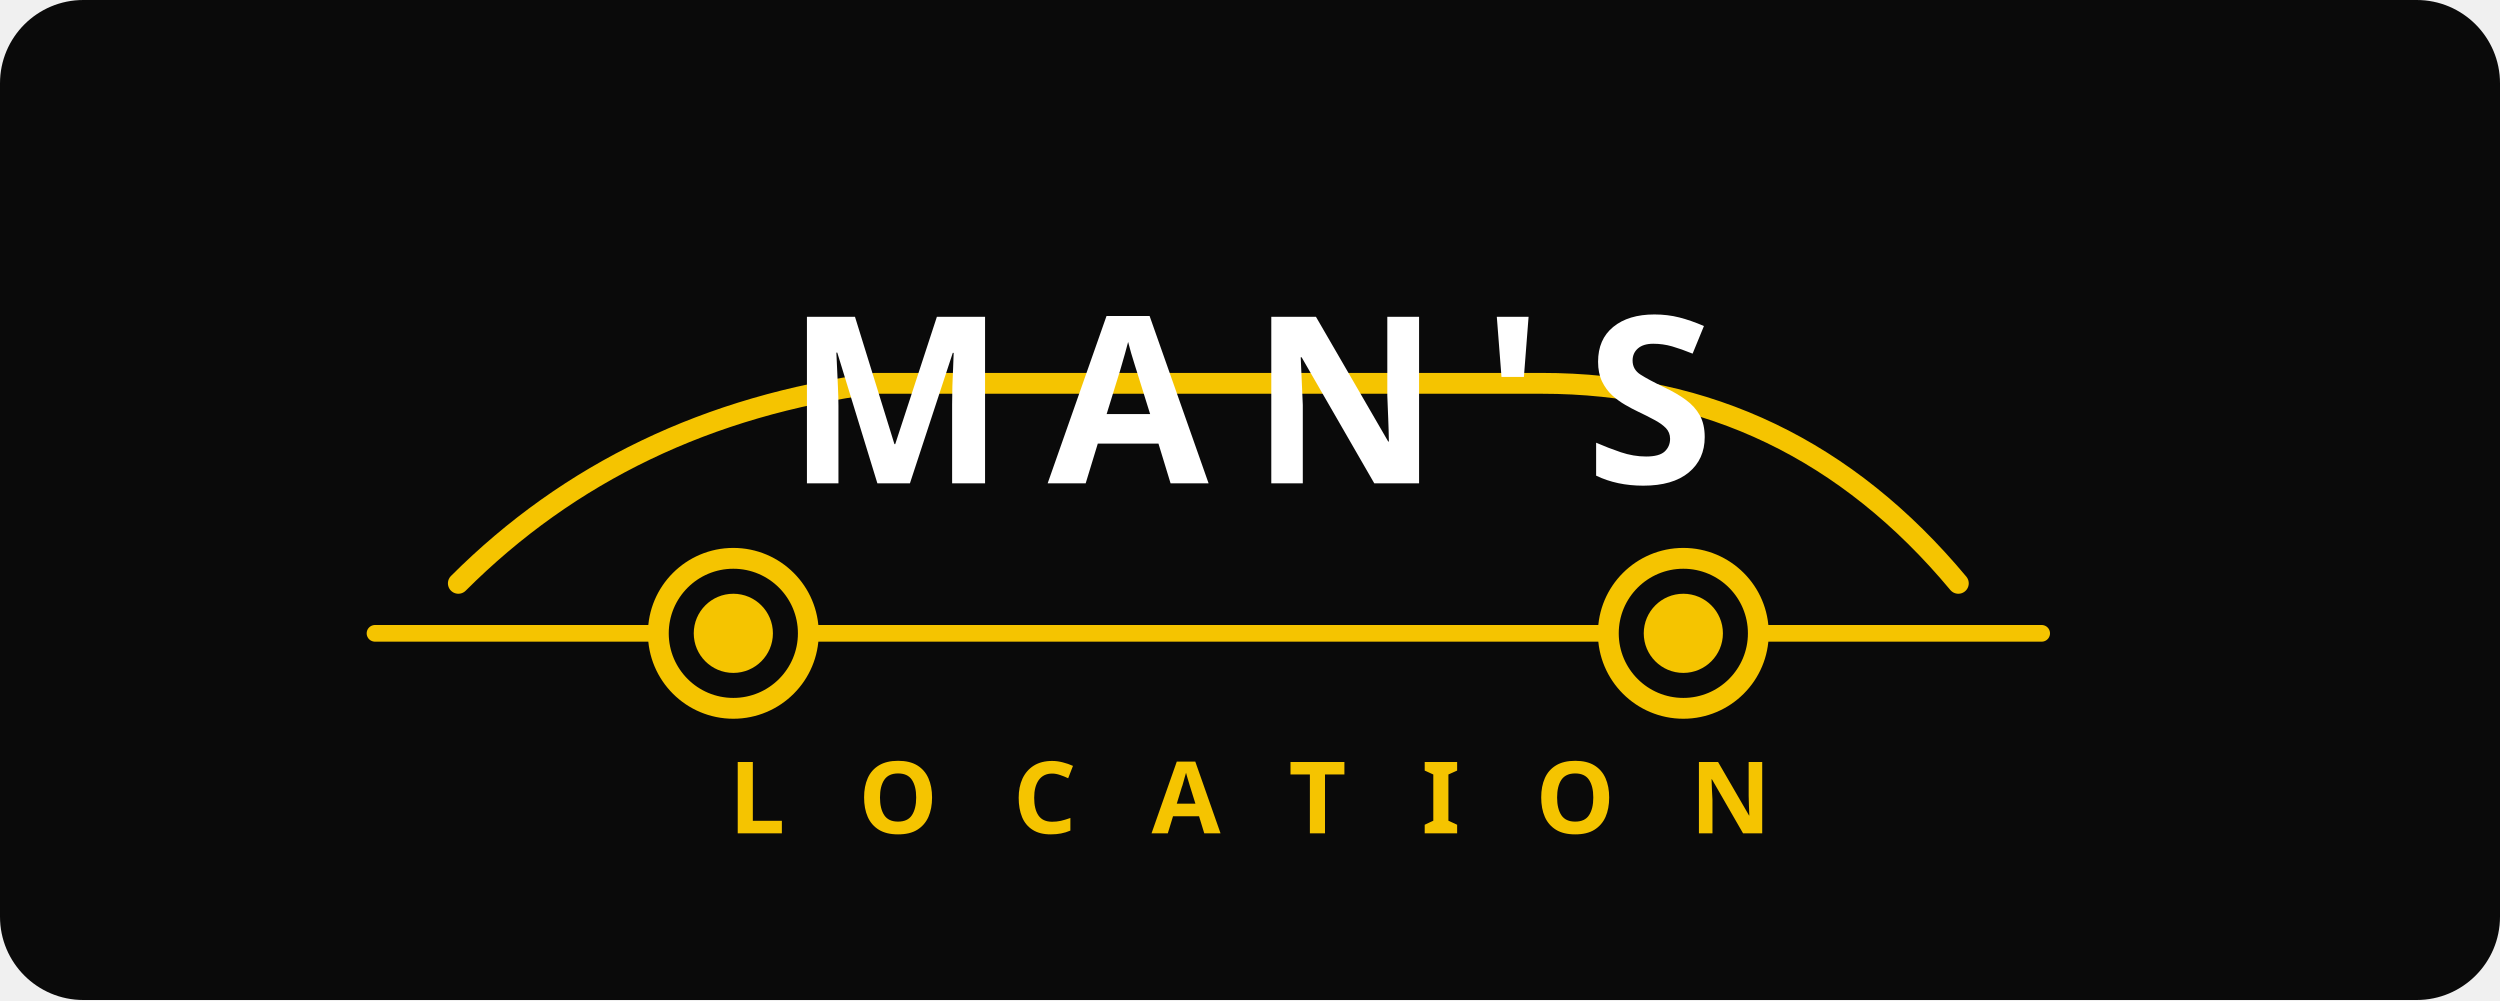
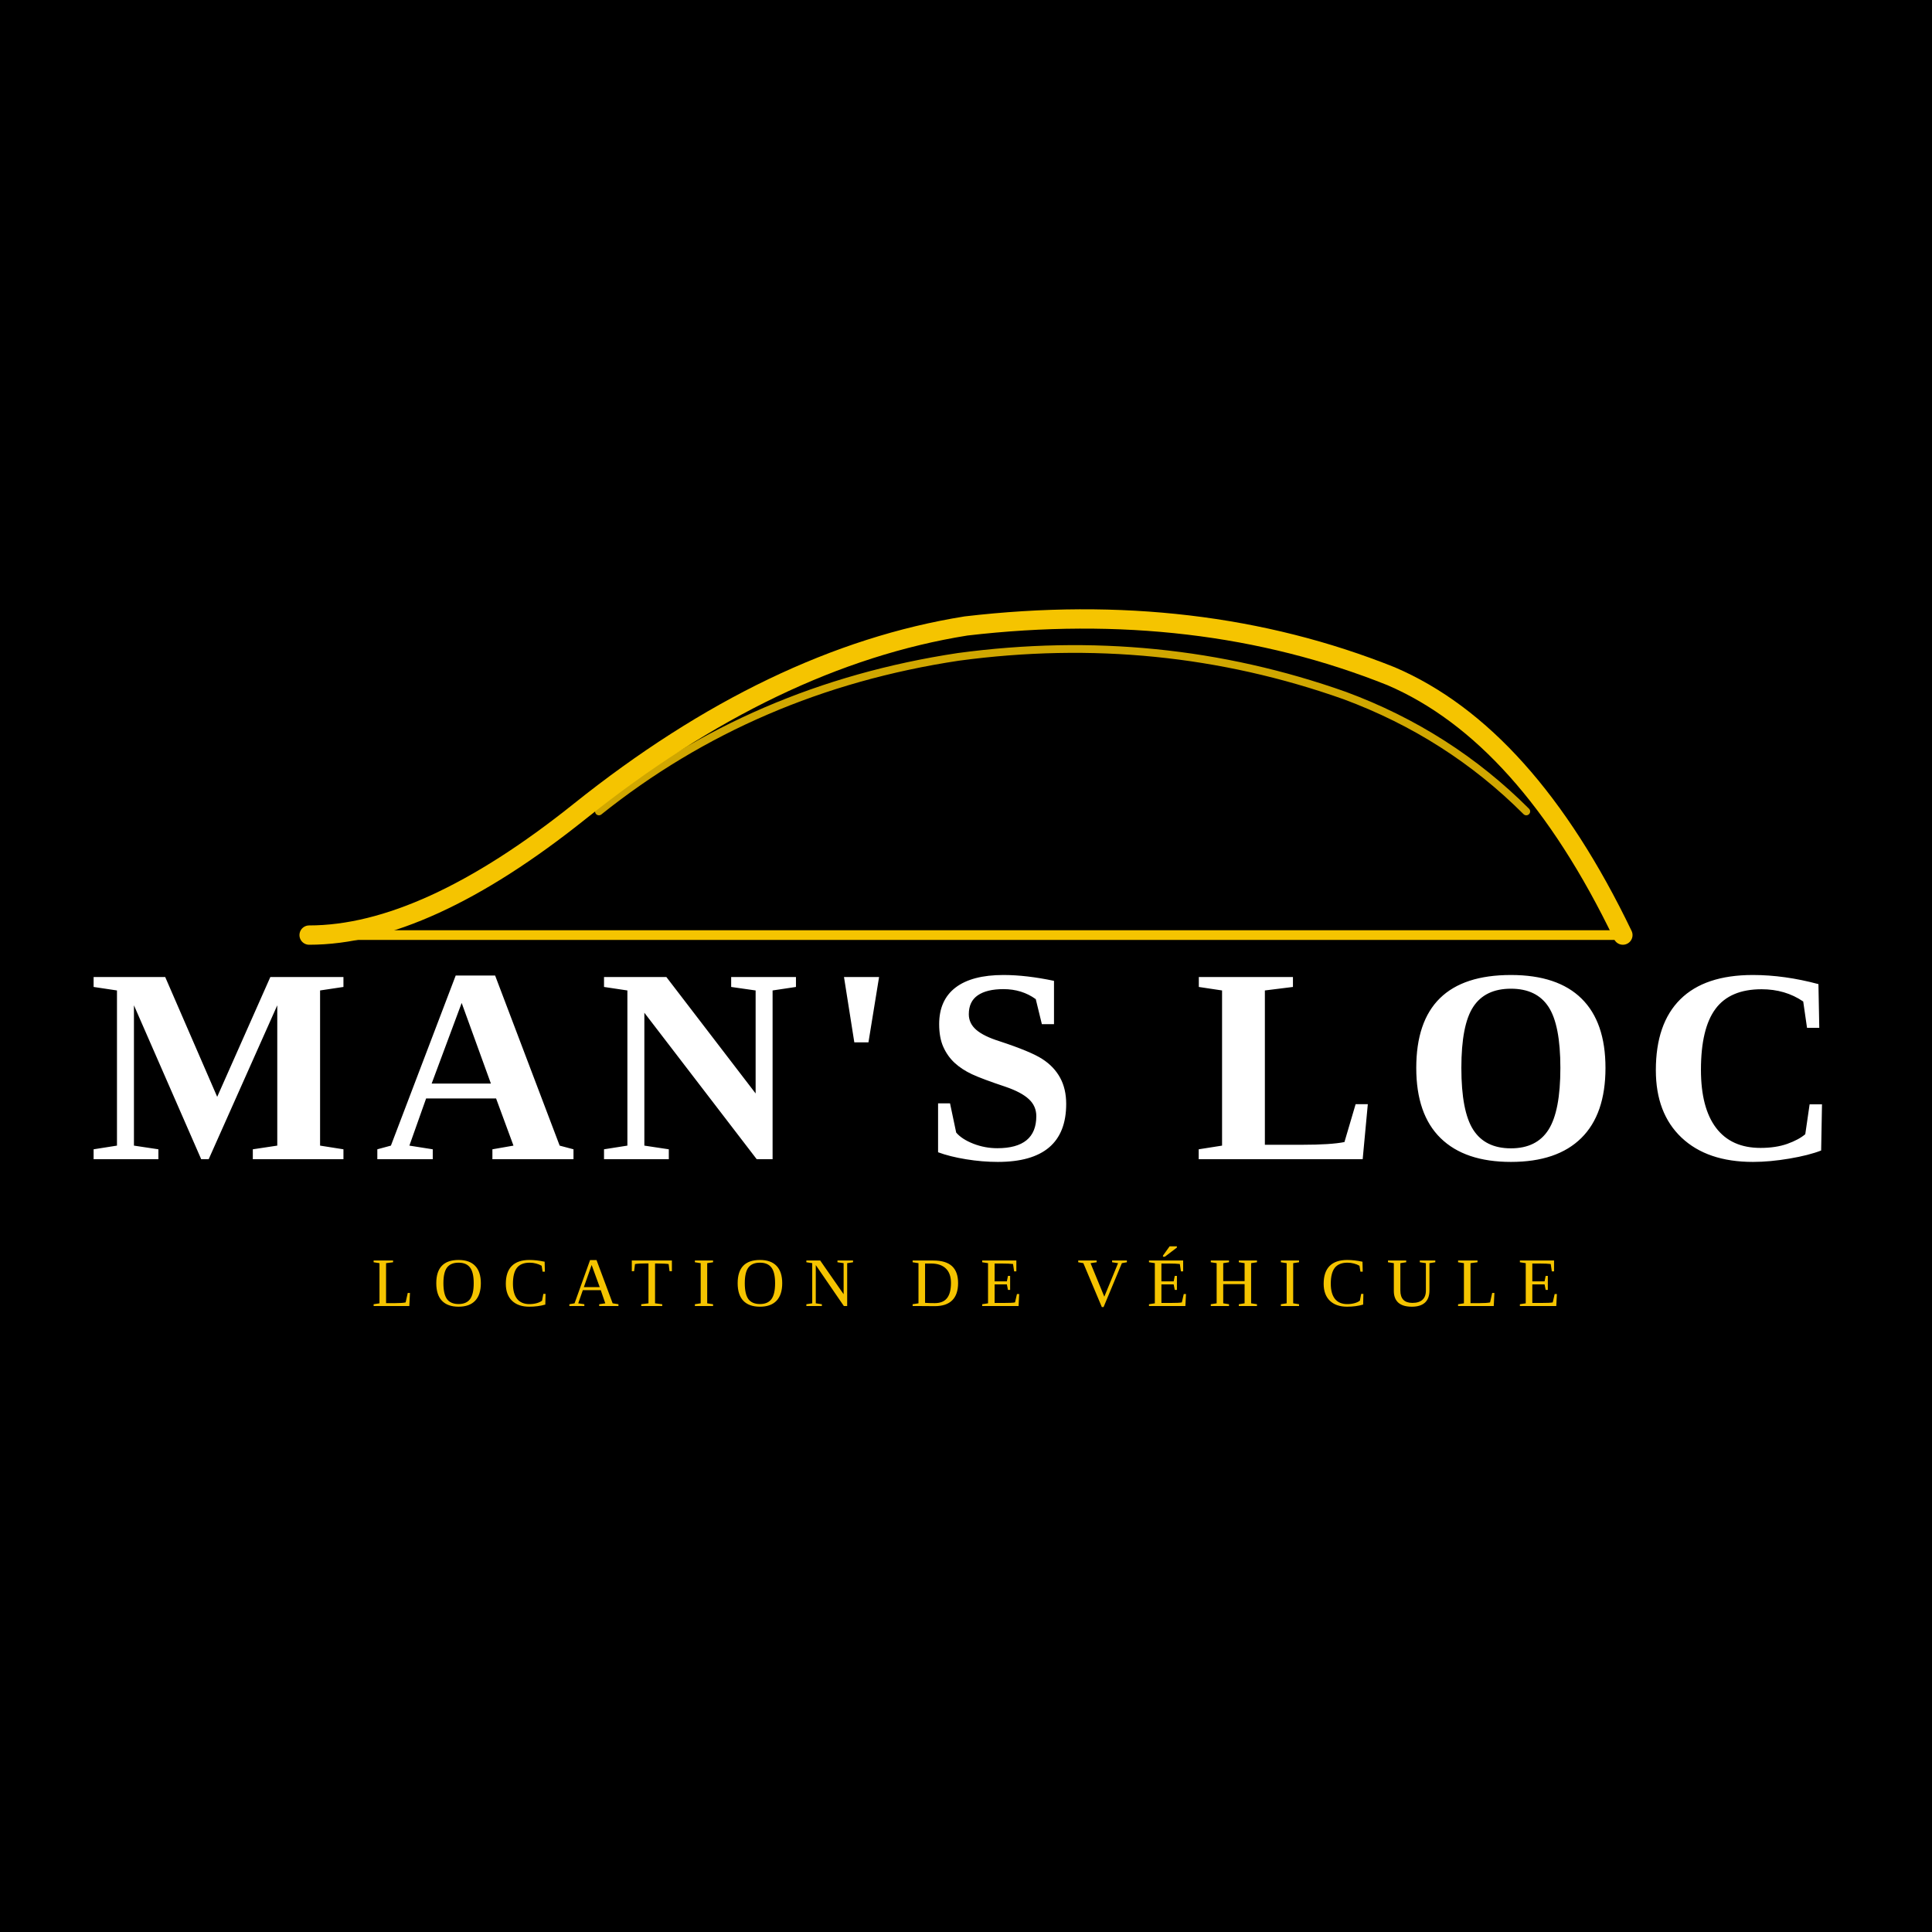
- <svg xmlns="http://www.w3.org/2000/svg" viewBox="0 0 300 120" width="300" height="120">
-   <rect width="300" height="120" fill="#0a0a0a" rx="10" />
-   <g fill="none" stroke="#f5c400" stroke-width="2.5" stroke-linecap="round" stroke-linejoin="round">
-     <path d="M55 70 Q75 50 105 46 L185 46 Q215 46 235 70" />
-     <line x1="45" y1="76" x2="245" y2="76" stroke="#f5c400" stroke-width="2" />
-     <circle cx="88" cy="76" r="9" stroke="#f5c400" stroke-width="2.5" fill="#0a0a0a" />
-     <circle cx="88" cy="76" r="3.5" fill="#f5c400" />
-     <circle cx="202" cy="76" r="9" stroke="#f5c400" stroke-width="2.5" fill="#0a0a0a" />
-     <circle cx="202" cy="76" r="3.5" fill="#f5c400" />
-   </g>
-   <text x="150" y="58" font-family="Arial Black, sans-serif" font-size="28" font-weight="900" fill="white" text-anchor="middle" letter-spacing="5">MAN'S</text>
-   <text x="150" y="100" font-family="Arial Black, sans-serif" font-size="12" font-weight="700" fill="#f5c400" text-anchor="middle" letter-spacing="9">LOCATION</text>
+ <svg xmlns="http://www.w3.org/2000/svg" viewBox="0 0 500 500">
+   <rect width="500" height="500" fill="#000000" />
+   <line x1="80" y1="242" x2="420" y2="242" stroke="#f5c400" stroke-width="2.5" stroke-linecap="round" />
+   <path d="M80 242 Q110 242 150 210 Q200 170 250 162 Q310 155 360 175 Q395 190 420 242" fill="none" stroke="#f5c400" stroke-width="5" stroke-linecap="round" stroke-linejoin="round" />
+   <path d="M155 210 Q195 178 248 170 Q300 163 348 180 Q375 190 395 210" fill="none" stroke="#f5c400" stroke-width="2" stroke-linecap="round" opacity="0.85" />
+   <text x="250" y="300" font-family="Georgia, 'Times New Roman', serif" font-size="72" font-weight="bold" fill="white" text-anchor="middle" letter-spacing="6">MAN'S LOC</text>
+   <text x="250" y="338" font-family="Georgia, 'Times New Roman', serif" font-size="18" fill="#f5c400" text-anchor="middle" letter-spacing="5">LOCATION DE VÉHICULE</text>
</svg>
